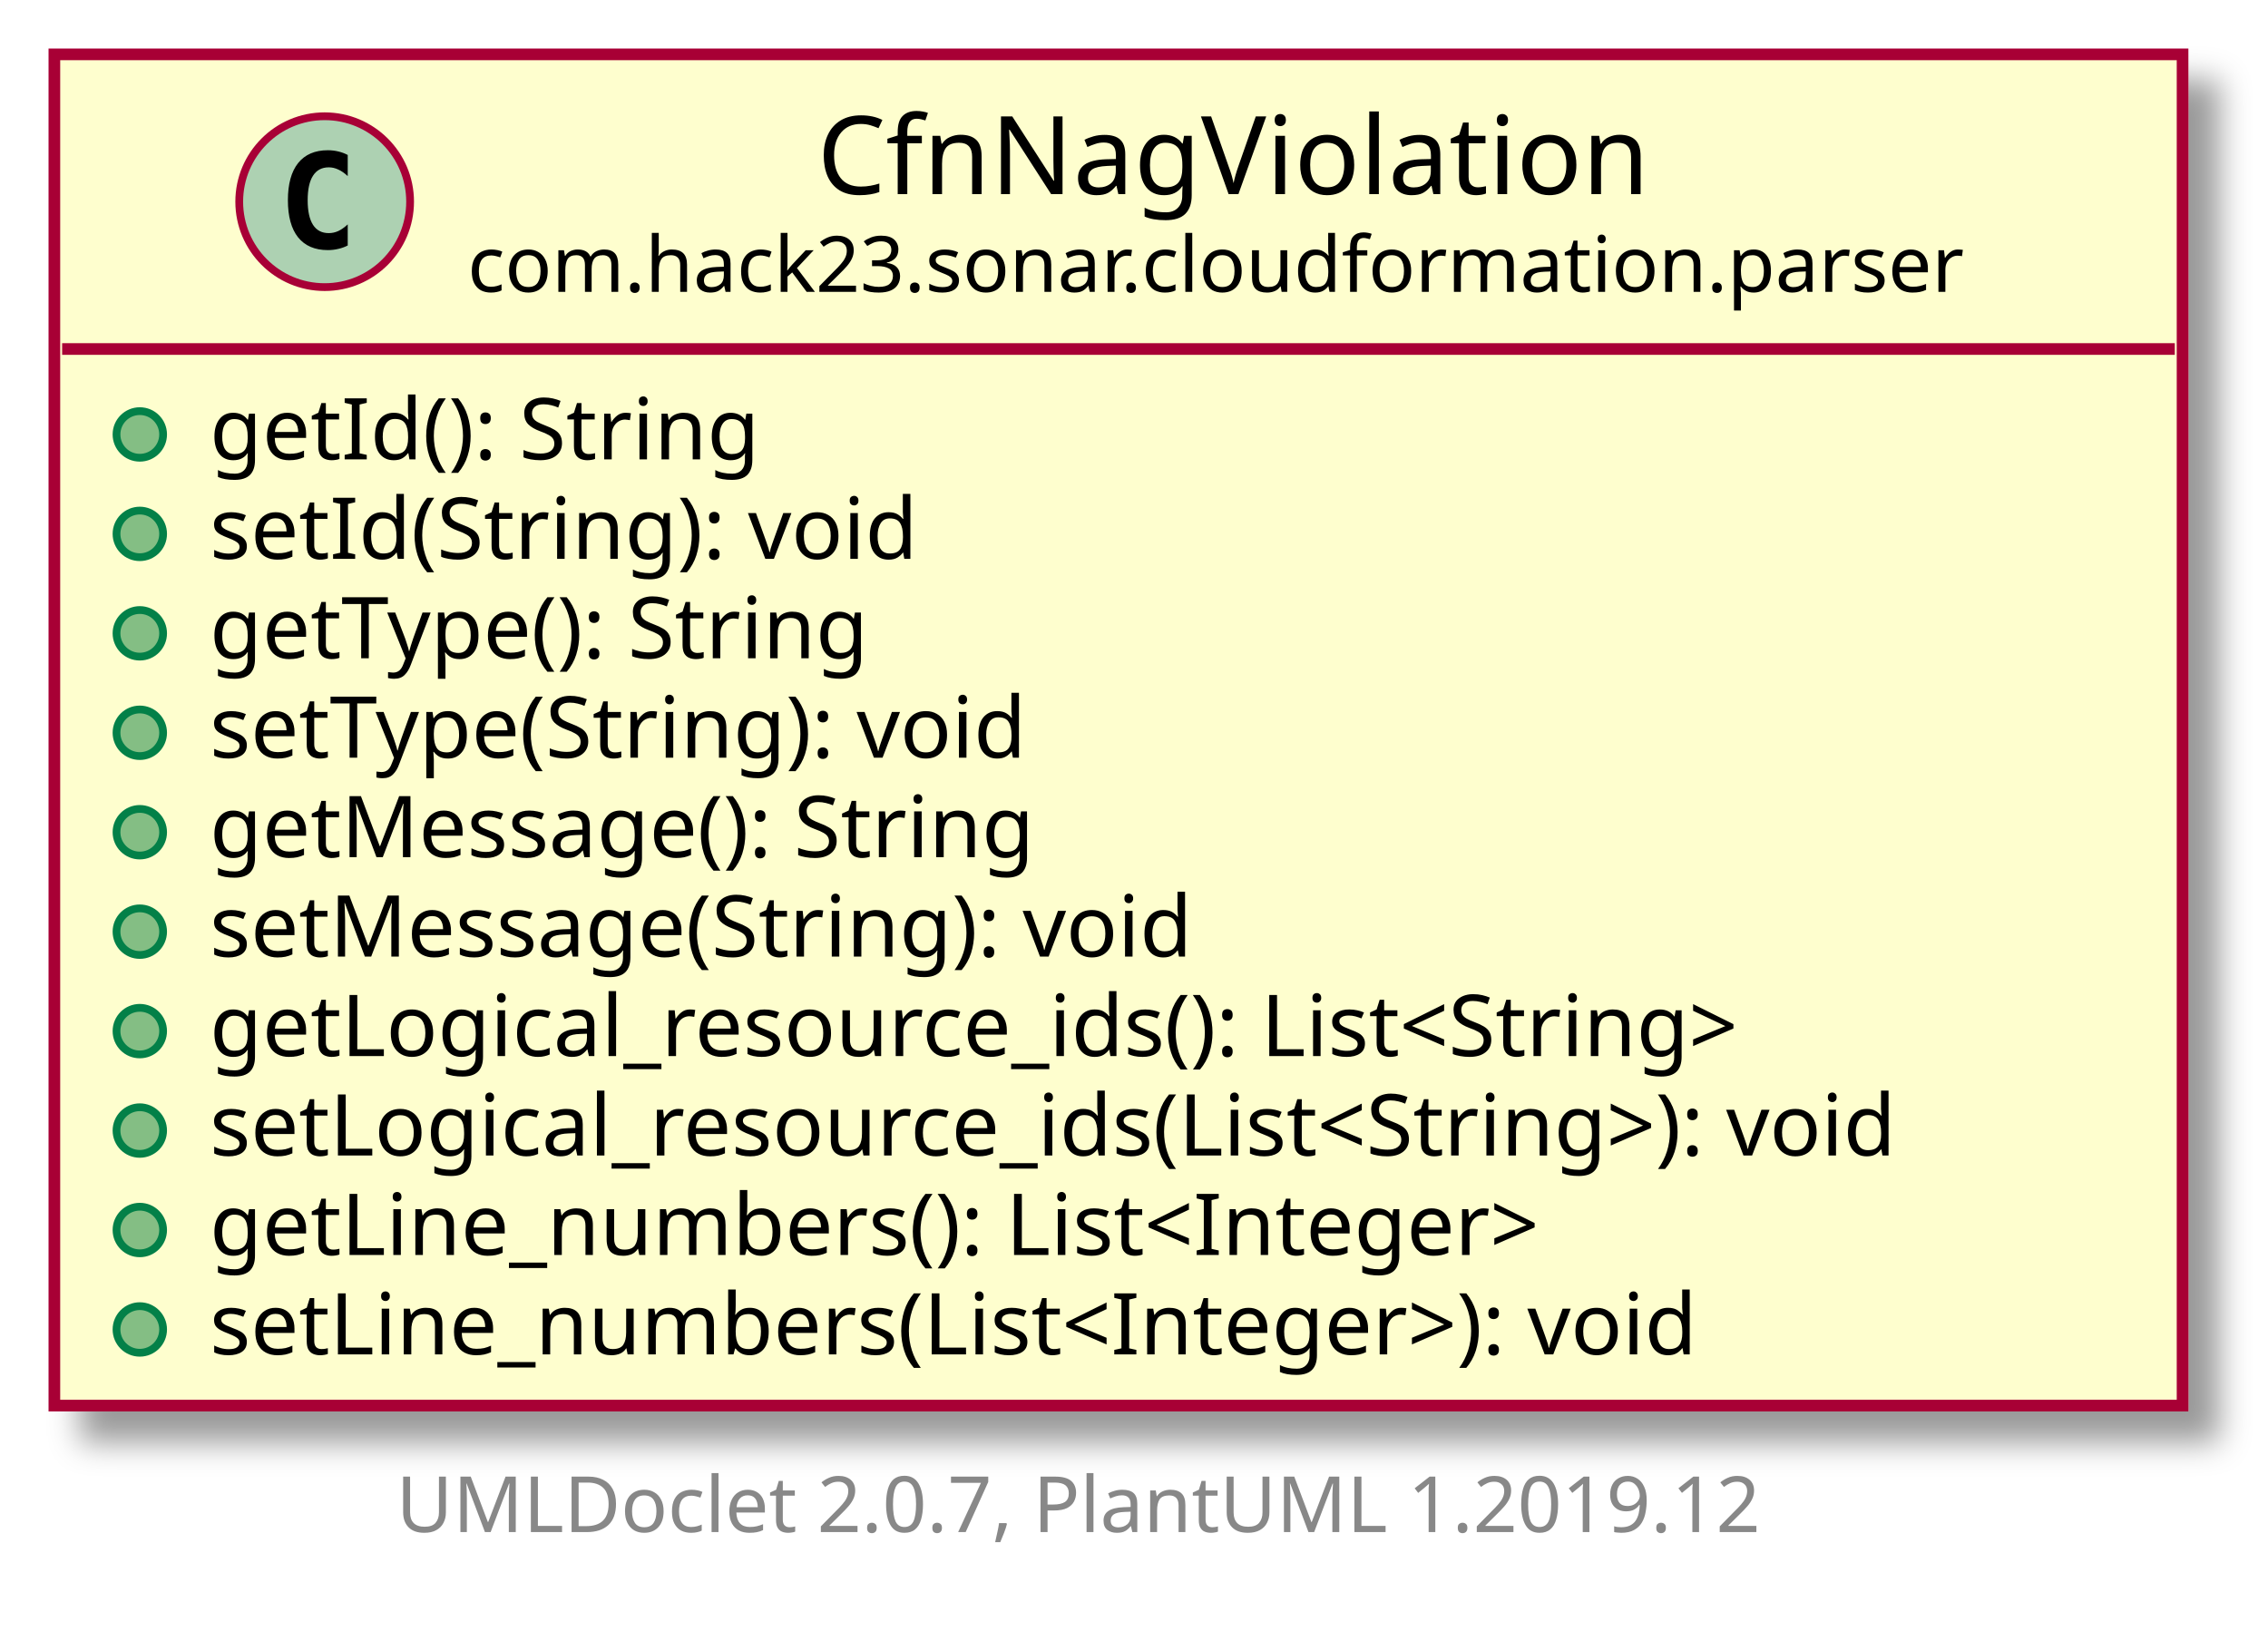
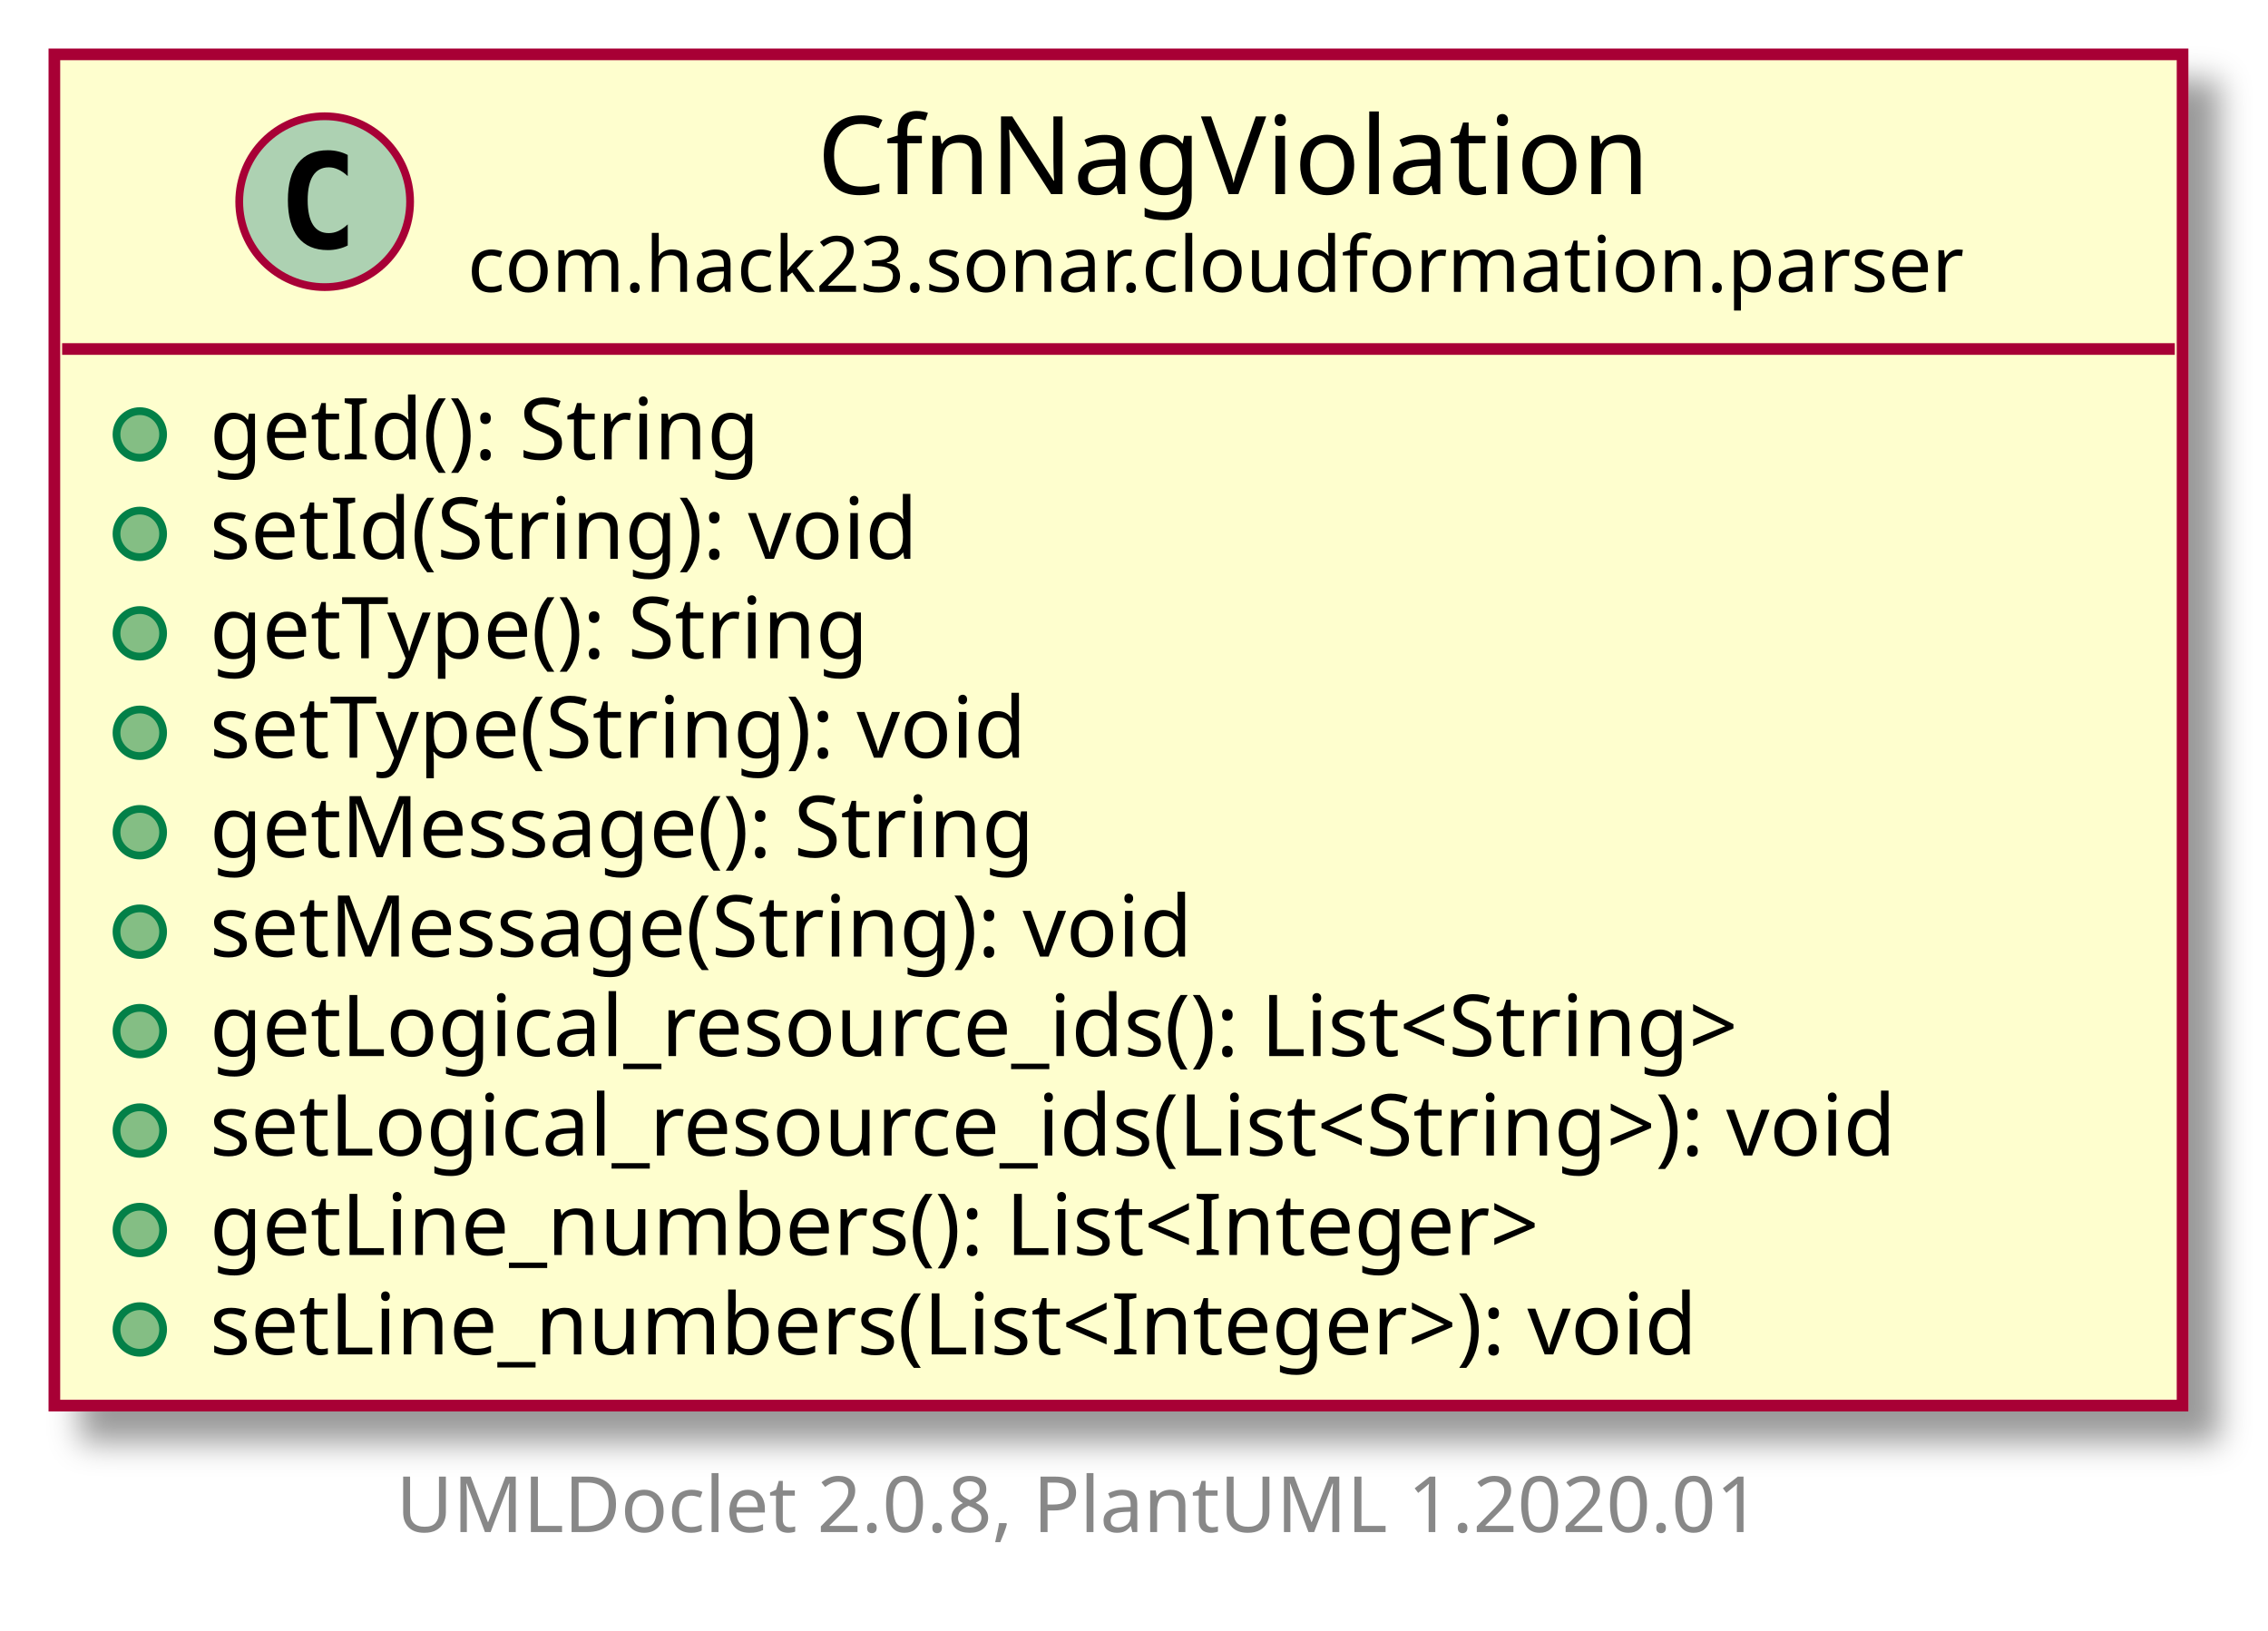
<svg xmlns="http://www.w3.org/2000/svg" xmlns:xlink="http://www.w3.org/1999/xlink" contentScriptType="application/ecmascript" contentStyleType="text/css" height="210px" preserveAspectRatio="none" style="width:292px;height:210px;" version="1.1" viewBox="0 0 292 210" width="292px" zoomAndPan="magnify">
  <defs>
-     <filter height="300%" id="fg3nrigftusi9" width="300%" x="-1" y="-1">
+     <filter height="300%" id="f1omd8akk3eumy" width="300%" x="-1" y="-1">
      <feGaussianBlur result="blurOut" stdDeviation="2.0" />
      <feColorMatrix in="blurOut" result="blurOut2" type="matrix" values="0 0 0 0 0 0 0 0 0 0 0 0 0 0 0 0 0 0 .4 0" />
      <feOffset dx="4.0" dy="4.0" in="blurOut2" result="blurOut3" />
      <feBlend in="SourceGraphic" in2="blurOut3" mode="normal" />
    </filter>
  </defs>
  <g>
    <a href="CfnNagViolation.html" target="_top" title="CfnNagViolation.html" xlink:actuate="onRequest" xlink:href="CfnNagViolation.html" xlink:show="new" xlink:title="CfnNagViolation.html" xlink:type="simple">
-       <rect fill="#FEFECE" filter="url(#fg3nrigftusi9)" height="173.984" id="com.hack23.sonar.cloudformation.parser.CfnNagViolation" style="stroke: #A80036; stroke-width: 1.5;" width="274" x="7" y="7" />
+       <rect fill="#FEFECE" filter="url(#f1omd8akk3eumy)" height="173.984" id="com.hack23.sonar.cloudformation.parser.CfnNagViolation" style="stroke: #A80036; stroke-width: 1.5;" width="274" x="7" y="7" />
      <ellipse cx="41.8" cy="25.969" fill="#ADD1B2" rx="11" ry="11" style="stroke: #A80036; stroke-width: 1.0;" />
      <path d="M44.769,31.609 Q44.191,31.906 43.55,32.047 Q42.909,32.203 42.206,32.203 Q39.706,32.203 38.378,30.562 Q37.066,28.906 37.066,25.781 Q37.066,22.656 38.378,21 Q39.706,19.344 42.206,19.344 Q42.909,19.344 43.55,19.5 Q44.206,19.656 44.769,19.953 L44.769,22.672 Q44.144,22.094 43.55,21.828 Q42.956,21.547 42.331,21.547 Q40.987,21.547 40.3,22.625 Q39.612,23.688 39.612,25.781 Q39.612,27.875 40.3,28.953 Q40.987,30.016 42.331,30.016 Q42.956,30.016 43.55,29.75 Q44.144,29.469 44.769,28.891 L44.769,31.609 Z " />
      <text fill="#000000" font-family="sans-serif" font-size="14" lengthAdjust="spacingAndGlyphs" textLength="108" x="105.2" y="24.995">CfnNagViolation</text>
      <text fill="#000000" font-family="sans-serif" font-size="10" lengthAdjust="spacingAndGlyphs" textLength="198" x="60.2" y="37.579">com.hack23.sonar.cloudformation.parser</text>
      <line style="stroke: #A80036; stroke-width: 1.5;" x1="8" x2="280" y1="44.938" y2="44.938" />
      <ellipse cx="18" cy="55.938" fill="#84BE84" rx="3" ry="3" style="stroke: #038048; stroke-width: 1.0;" />
      <text fill="#000000" font-family="sans-serif" font-size="11" lengthAdjust="spacingAndGlyphs" textLength="78" x="27" y="59.148">getId(): String</text>
      <ellipse cx="18" cy="68.742" fill="#84BE84" rx="3" ry="3" style="stroke: #038048; stroke-width: 1.0;" />
      <text fill="#000000" font-family="sans-serif" font-size="11" lengthAdjust="spacingAndGlyphs" textLength="101" x="27" y="71.953">setId(String): void</text>
      <ellipse cx="18" cy="81.547" fill="#84BE84" rx="3" ry="3" style="stroke: #038048; stroke-width: 1.0;" />
      <text fill="#000000" font-family="sans-serif" font-size="11" lengthAdjust="spacingAndGlyphs" textLength="95" x="27" y="84.757">getType(): String</text>
      <ellipse cx="18" cy="94.352" fill="#84BE84" rx="3" ry="3" style="stroke: #038048; stroke-width: 1.0;" />
      <text fill="#000000" font-family="sans-serif" font-size="11" lengthAdjust="spacingAndGlyphs" textLength="118" x="27" y="97.562">setType(String): void</text>
      <ellipse cx="18" cy="107.156" fill="#84BE84" rx="3" ry="3" style="stroke: #038048; stroke-width: 1.0;" />
      <text fill="#000000" font-family="sans-serif" font-size="11" lengthAdjust="spacingAndGlyphs" textLength="119" x="27" y="110.367">getMessage(): String</text>
      <ellipse cx="18" cy="119.961" fill="#84BE84" rx="3" ry="3" style="stroke: #038048; stroke-width: 1.0;" />
      <text fill="#000000" font-family="sans-serif" font-size="11" lengthAdjust="spacingAndGlyphs" textLength="142" x="27" y="123.171">setMessage(String): void</text>
      <ellipse cx="18" cy="132.766" fill="#84BE84" rx="3" ry="3" style="stroke: #038048; stroke-width: 1.0;" />
      <text fill="#000000" font-family="sans-serif" font-size="11" lengthAdjust="spacingAndGlyphs" textLength="225" x="27" y="135.976">getLogical_resource_ids(): List&lt;String&gt;</text>
      <ellipse cx="18" cy="145.57" fill="#84BE84" rx="3" ry="3" style="stroke: #038048; stroke-width: 1.0;" />
      <text fill="#000000" font-family="sans-serif" font-size="11" lengthAdjust="spacingAndGlyphs" textLength="248" x="27" y="148.781">setLogical_resource_ids(List&lt;String&gt;): void</text>
      <ellipse cx="18" cy="158.375" fill="#84BE84" rx="3" ry="3" style="stroke: #038048; stroke-width: 1.0;" />
      <text fill="#000000" font-family="sans-serif" font-size="11" lengthAdjust="spacingAndGlyphs" textLength="192" x="27" y="161.585">getLine_numbers(): List&lt;Integer&gt;</text>
      <ellipse cx="18" cy="171.18" fill="#84BE84" rx="3" ry="3" style="stroke: #038048; stroke-width: 1.0;" />
      <text fill="#000000" font-family="sans-serif" font-size="11" lengthAdjust="spacingAndGlyphs" textLength="215" x="27" y="174.39">setLine_numbers(List&lt;Integer&gt;): void</text>
    </a>
-     <text fill="#888888" font-family="sans-serif" font-size="10" lengthAdjust="spacingAndGlyphs" textLength="186" x="51" y="197.267">UMLDoclet 2.0.7, PlantUML 1.2019.12</text>
+     <text fill="#888888" font-family="sans-serif" font-size="10" lengthAdjust="spacingAndGlyphs" textLength="186" x="51" y="197.267">UMLDoclet 2.0.8, PlantUML 1.2020.01</text>
  </g>
</svg>
